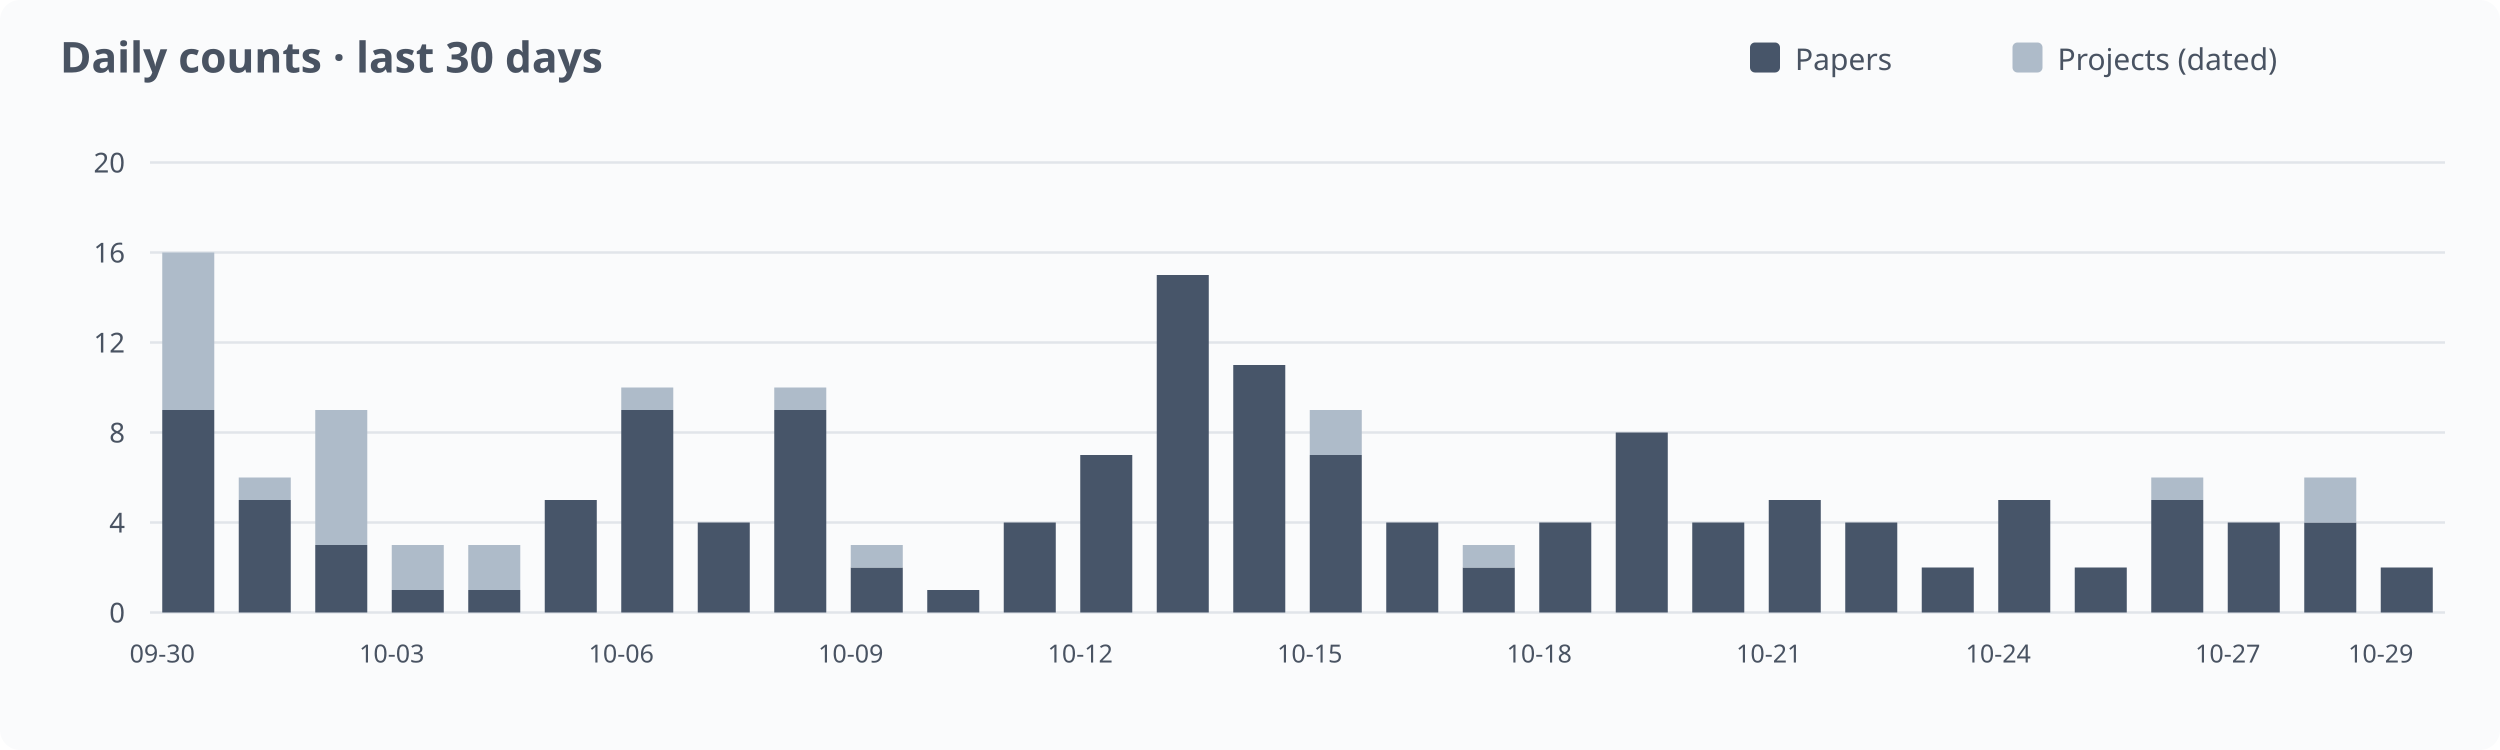
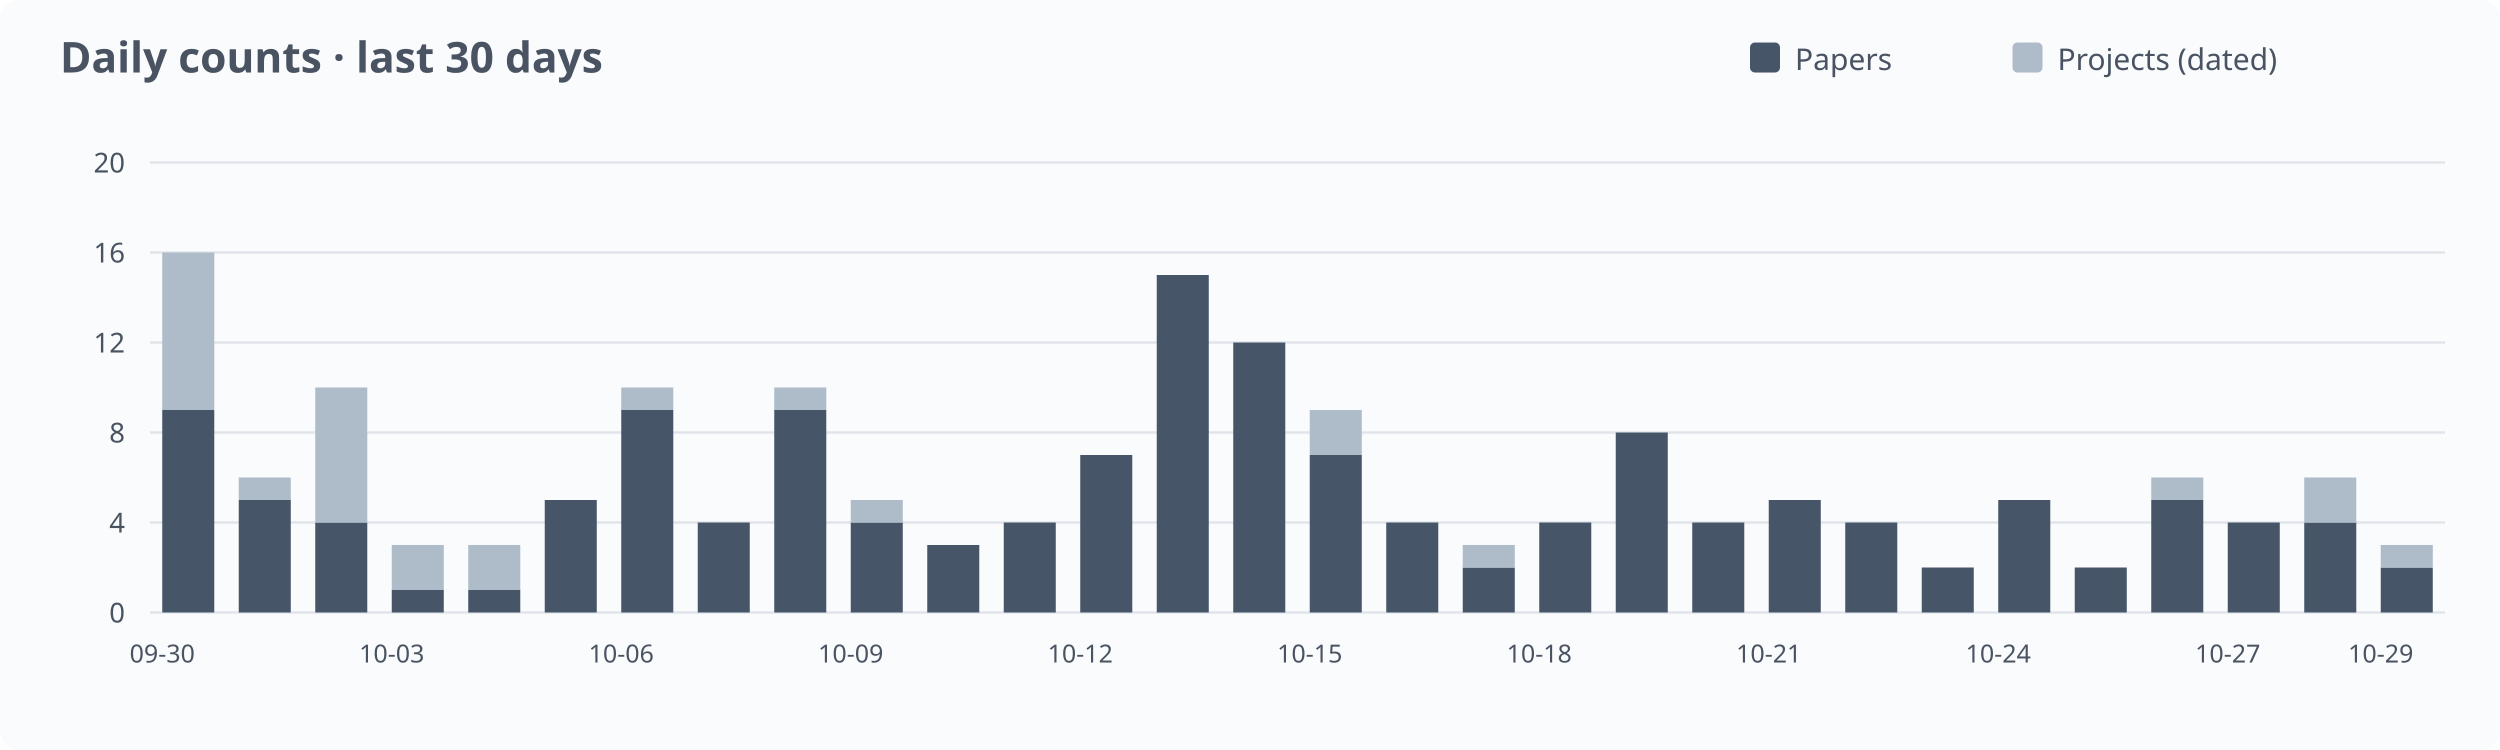
<svg xmlns="http://www.w3.org/2000/svg" width="1000" height="300" viewBox="0 0 1000 300" role="img" aria-labelledby="title desc">
  <rect width="100%" height="100%" rx="8" fill="#fafbfc" />
  <g font-family="system-ui,sans-serif" fill="#495362">
    <text x="24" y="29" font-size="17" font-weight="600">Daily counts · last 30 days</text>
    <rect x="700" y="17" width="12" height="12" rx="2" fill="#475569" />
    <text x="718" y="28" font-size="12">Papers</text>
    <rect x="805" y="17" width="12" height="12" rx="2" fill="#aebbc9" />
    <text x="823" y="28" font-size="12">Projects (dated)</text>
    <path d="M60 245.0H978" stroke="#e1e5ea" />
    <text x="50" y="249.0" text-anchor="end" font-size="11">0</text>
    <path d="M60 209.0H978" stroke="#e1e5ea" />
    <text x="50" y="213.0" text-anchor="end" font-size="11">4</text>
    <path d="M60 173.0H978" stroke="#e1e5ea" />
    <text x="50" y="177.0" text-anchor="end" font-size="11">8</text>
    <path d="M60 137.0H978" stroke="#e1e5ea" />
    <text x="50" y="141.0" text-anchor="end" font-size="11">12</text>
    <path d="M60 101.0H978" stroke="#e1e5ea" />
    <text x="50" y="105.0" text-anchor="end" font-size="11">16</text>
    <path d="M60 65.0H978" stroke="#e1e5ea" />
    <text x="50" y="69.0" text-anchor="end" font-size="11">20</text>
    <rect x="64.90" y="164.00" width="20.81" height="81.00" fill="#475569" />
    <rect x="64.90" y="101.00" width="20.81" height="63.00" fill="#aebbc9" />
    <text x="64.90" y="265" text-anchor="middle" font-size="10">09-30</text>
    <rect x="95.50" y="200.00" width="20.81" height="45.00" fill="#475569" />
    <rect x="95.50" y="191.00" width="20.81" height="9.00" fill="#aebbc9" />
-     <rect x="126.10" y="218.00" width="20.81" height="27.00" fill="#475569" />
-     <rect x="126.10" y="164.00" width="20.81" height="54.00" fill="#aebbc9" />
+     <rect x="126.10" y="209.00" width="20.81" height="36.00" fill="#475569" />
+     <rect x="126.10" y="155.00" width="20.81" height="54.00" fill="#aebbc9" />
    <rect x="156.70" y="236.00" width="20.81" height="9.00" fill="#475569" />
    <rect x="156.70" y="218.00" width="20.81" height="18.00" fill="#aebbc9" />
    <text x="156.70" y="265" text-anchor="middle" font-size="10">10-03</text>
    <rect x="187.30" y="236.00" width="20.81" height="9.00" fill="#475569" />
    <rect x="187.30" y="218.00" width="20.81" height="18.00" fill="#aebbc9" />
    <rect x="217.90" y="200.00" width="20.81" height="45.00" fill="#475569" />
    <rect x="217.90" y="200.00" width="20.81" height="0.00" fill="#aebbc9" />
    <rect x="248.50" y="164.00" width="20.81" height="81.00" fill="#475569" />
    <rect x="248.50" y="155.00" width="20.81" height="9.00" fill="#aebbc9" />
    <text x="248.50" y="265" text-anchor="middle" font-size="10">10-06</text>
    <rect x="279.10" y="209.00" width="20.81" height="36.00" fill="#475569" />
    <rect x="279.10" y="209.00" width="20.81" height="0.00" fill="#aebbc9" />
    <rect x="309.70" y="164.00" width="20.81" height="81.00" fill="#475569" />
    <rect x="309.70" y="155.00" width="20.81" height="9.00" fill="#aebbc9" />
-     <rect x="340.30" y="227.00" width="20.81" height="18.00" fill="#475569" />
-     <rect x="340.30" y="218.00" width="20.81" height="9.00" fill="#aebbc9" />
+     <rect x="340.30" y="209.00" width="20.81" height="36.00" fill="#475569" />
+     <rect x="340.30" y="200.00" width="20.81" height="9.00" fill="#aebbc9" />
    <text x="340.30" y="265" text-anchor="middle" font-size="10">10-09</text>
-     <rect x="370.90" y="236.00" width="20.81" height="9.00" fill="#475569" />
-     <rect x="370.90" y="236.00" width="20.81" height="0.00" fill="#aebbc9" />
+     <rect x="370.90" y="218.00" width="20.81" height="27.00" fill="#475569" />
+     <rect x="370.90" y="218.00" width="20.81" height="0.00" fill="#aebbc9" />
    <rect x="401.50" y="209.00" width="20.81" height="36.00" fill="#475569" />
    <rect x="401.50" y="209.00" width="20.81" height="0.00" fill="#aebbc9" />
    <rect x="432.10" y="182.00" width="20.81" height="63.00" fill="#475569" />
    <rect x="432.10" y="182.00" width="20.81" height="0.00" fill="#aebbc9" />
    <text x="432.10" y="265" text-anchor="middle" font-size="10">10-12</text>
    <rect x="462.70" y="110.00" width="20.81" height="135.00" fill="#475569" />
    <rect x="462.70" y="110.00" width="20.81" height="0.00" fill="#aebbc9" />
-     <rect x="493.30" y="146.00" width="20.81" height="99.00" fill="#475569" />
-     <rect x="493.30" y="146.00" width="20.81" height="0.00" fill="#aebbc9" />
+     <rect x="493.30" y="137.00" width="20.81" height="108.00" fill="#475569" />
+     <rect x="493.30" y="137.00" width="20.81" height="0.00" fill="#aebbc9" />
    <rect x="523.90" y="182.00" width="20.81" height="63.00" fill="#475569" />
    <rect x="523.90" y="164.00" width="20.81" height="18.00" fill="#aebbc9" />
    <text x="523.90" y="265" text-anchor="middle" font-size="10">10-15</text>
    <rect x="554.50" y="209.00" width="20.81" height="36.00" fill="#475569" />
    <rect x="554.50" y="209.00" width="20.81" height="0.00" fill="#aebbc9" />
    <rect x="585.10" y="227.00" width="20.81" height="18.00" fill="#475569" />
    <rect x="585.10" y="218.00" width="20.81" height="9.00" fill="#aebbc9" />
    <rect x="615.70" y="209.00" width="20.81" height="36.00" fill="#475569" />
    <rect x="615.70" y="209.00" width="20.81" height="0.00" fill="#aebbc9" />
    <text x="615.70" y="265" text-anchor="middle" font-size="10">10-18</text>
    <rect x="646.30" y="173.00" width="20.81" height="72.00" fill="#475569" />
    <rect x="646.30" y="173.00" width="20.81" height="0.00" fill="#aebbc9" />
    <rect x="676.90" y="209.00" width="20.81" height="36.00" fill="#475569" />
    <rect x="676.90" y="209.00" width="20.81" height="0.00" fill="#aebbc9" />
    <rect x="707.50" y="200.00" width="20.81" height="45.00" fill="#475569" />
    <rect x="707.50" y="200.00" width="20.81" height="0.00" fill="#aebbc9" />
    <text x="707.50" y="265" text-anchor="middle" font-size="10">10-21</text>
    <rect x="738.10" y="209.00" width="20.81" height="36.00" fill="#475569" />
    <rect x="738.10" y="209.00" width="20.81" height="0.00" fill="#aebbc9" />
    <rect x="768.70" y="227.00" width="20.81" height="18.00" fill="#475569" />
    <rect x="768.70" y="227.00" width="20.81" height="0.00" fill="#aebbc9" />
    <rect x="799.30" y="200.00" width="20.81" height="45.00" fill="#475569" />
    <rect x="799.30" y="200.00" width="20.81" height="0.00" fill="#aebbc9" />
    <text x="799.30" y="265" text-anchor="middle" font-size="10">10-24</text>
    <rect x="829.90" y="227.00" width="20.81" height="18.00" fill="#475569" />
    <rect x="829.90" y="227.00" width="20.81" height="0.00" fill="#aebbc9" />
    <rect x="860.50" y="200.00" width="20.81" height="45.00" fill="#475569" />
    <rect x="860.50" y="191.00" width="20.81" height="9.00" fill="#aebbc9" />
    <rect x="891.10" y="209.00" width="20.81" height="36.00" fill="#475569" />
    <rect x="891.10" y="209.00" width="20.81" height="0.00" fill="#aebbc9" />
    <text x="891.10" y="265" text-anchor="middle" font-size="10">10-27</text>
    <rect x="921.70" y="209.00" width="20.81" height="36.00" fill="#475569" />
    <rect x="921.70" y="191.00" width="20.81" height="18.00" fill="#aebbc9" />
    <rect x="952.30" y="227.00" width="20.81" height="18.00" fill="#475569" />
-     <rect x="952.30" y="227.00" width="20.81" height="0.00" fill="#aebbc9" />
+     <rect x="952.30" y="218.00" width="20.81" height="9.00" fill="#aebbc9" />
    <text x="952.30" y="265" text-anchor="middle" font-size="10">10-29</text>
  </g>
</svg>
